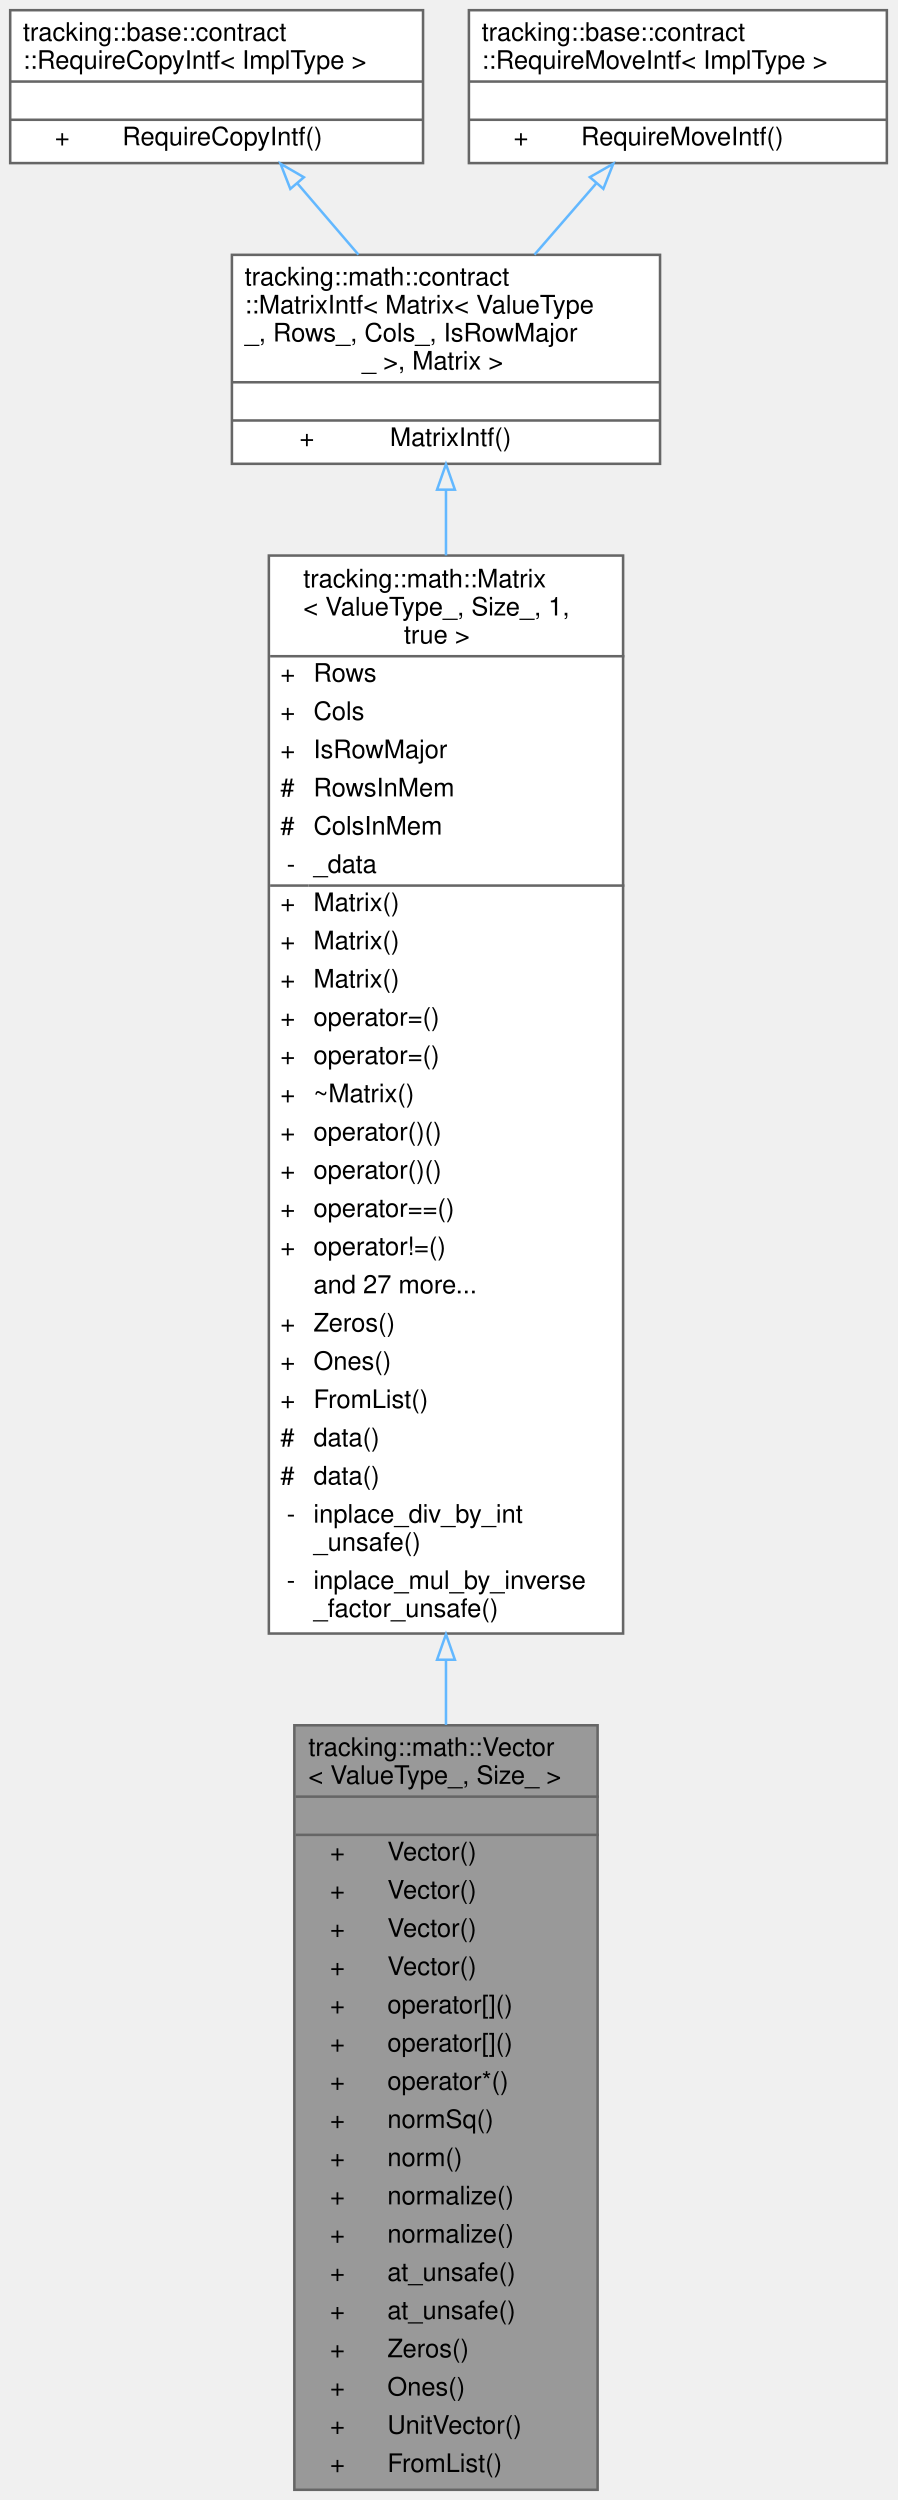
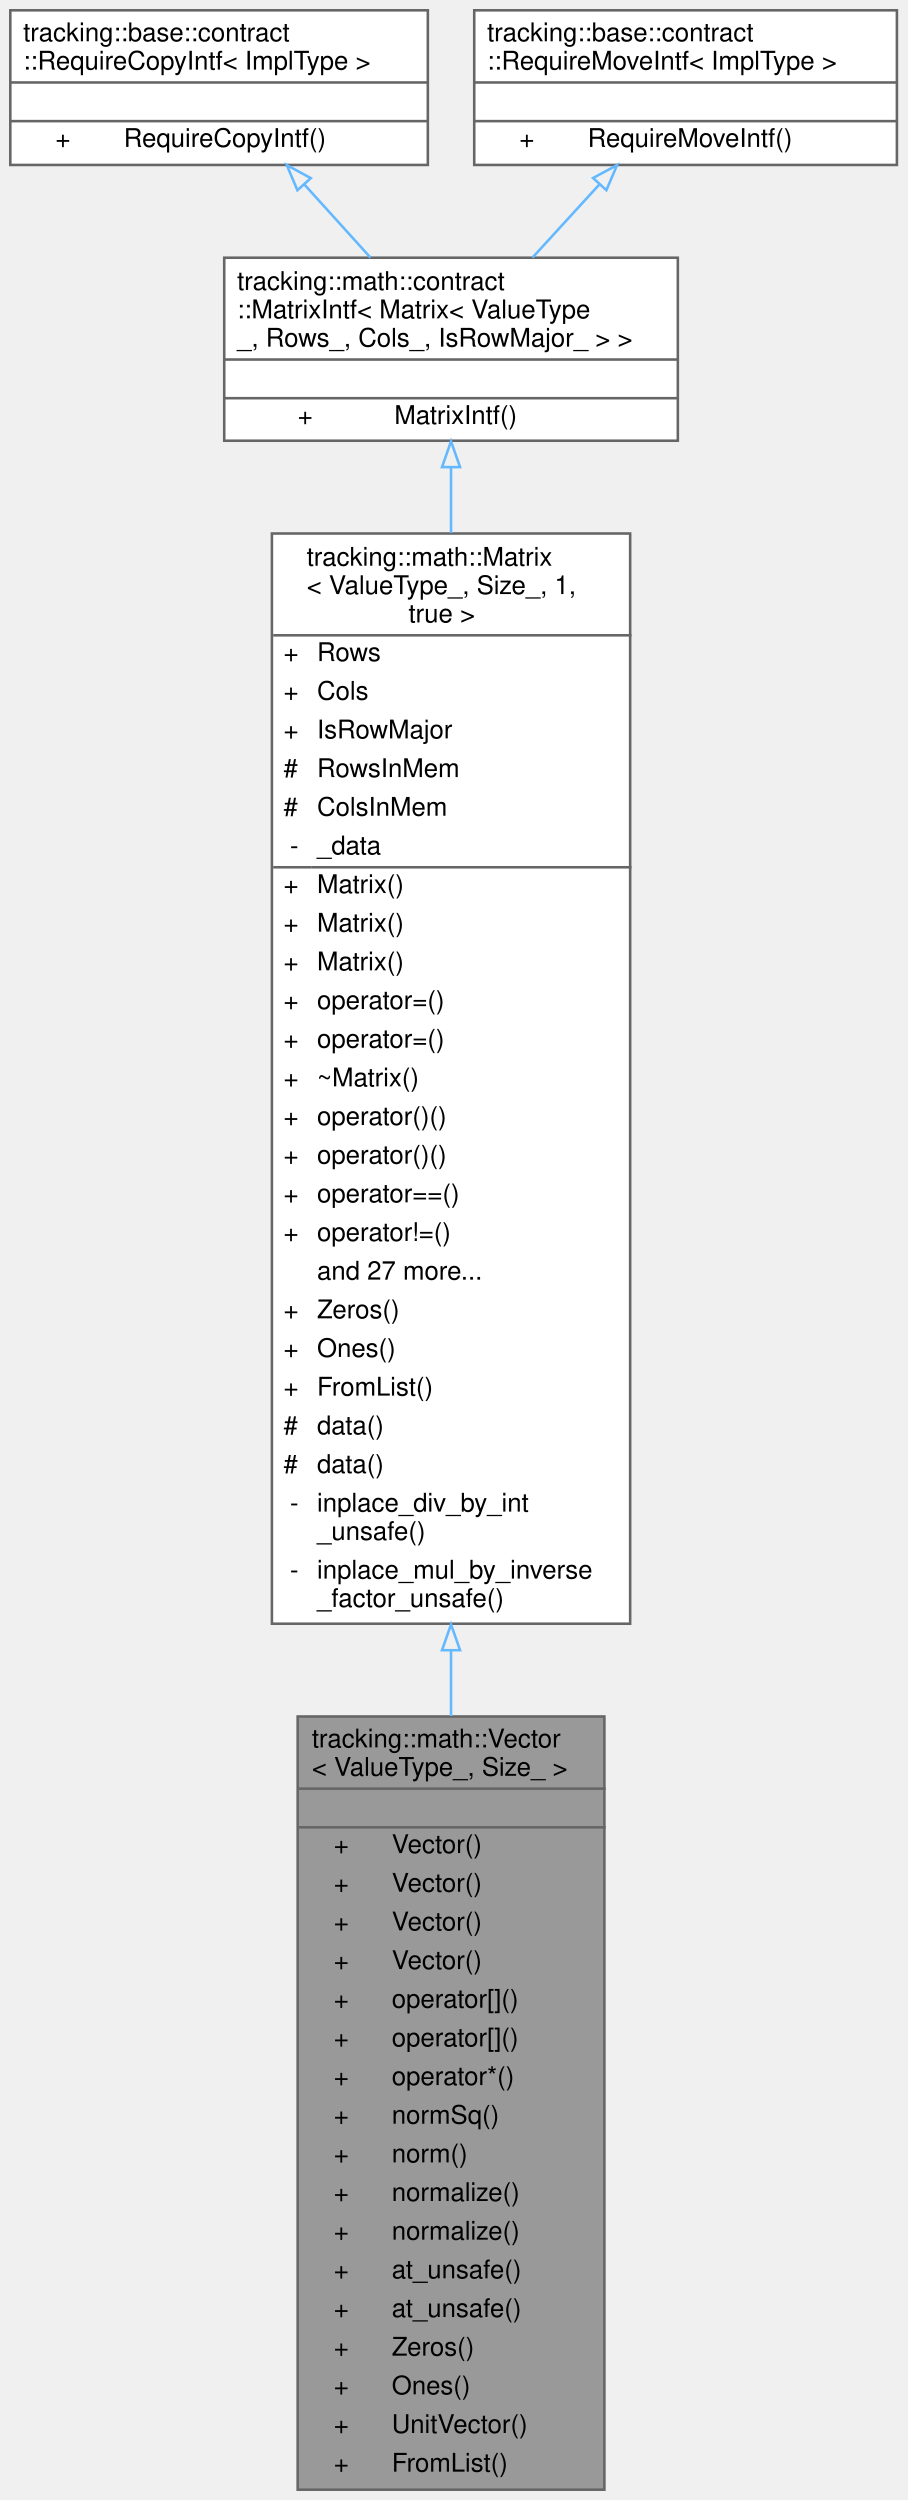
- <svg xmlns="http://www.w3.org/2000/svg" xmlns:xlink="http://www.w3.org/1999/xlink" width="352pt" height="981pt" viewBox="0.00 0.00 352.00 981.00">
-   <g id="graph0" class="graph" transform="scale(1 1) rotate(0) translate(4 977)">
+ <svg xmlns="http://www.w3.org/2000/svg" xmlns:xlink="http://www.w3.org/1999/xlink" width="352pt" height="970pt" viewBox="0.00 0.00 352.00 970.00">
+   <g id="graph0" class="graph" transform="scale(1 1) rotate(0) translate(4 966)">
    <g id="Node000001" class="node">
      <g id="a_Node000001">
        <a xlink:title="A column vector class template, specializing Matrix for single-column matrixes.">
          <polygon fill="#999999" stroke="transparent" points="230.5,-300 111.5,-300 111.5,0 230.5,0 230.5,-300" />
          <text text-anchor="start" x="117" y="-288" font-family="Helvetica,sans-Serif" font-size="10.00">tracking::math::Vector</text>
          <text text-anchor="start" x="117" y="-277" font-family="Helvetica,sans-Serif" font-size="10.00">&lt; ValueType_, Size_ &gt;</text>
          <text text-anchor="start" x="169.5" y="-262" font-family="Helvetica,sans-Serif" font-size="10.00"> </text>
          <text text-anchor="start" x="125.5" y="-247" font-family="Helvetica,sans-Serif" font-size="10.00">+</text>
          <text text-anchor="start" x="148" y="-247" font-family="Helvetica,sans-Serif" font-size="10.00">Vector()</text>
          <text text-anchor="start" x="125.5" y="-232" font-family="Helvetica,sans-Serif" font-size="10.00">+</text>
          <text text-anchor="start" x="148" y="-232" font-family="Helvetica,sans-Serif" font-size="10.00">Vector()</text>
          <text text-anchor="start" x="125.5" y="-217" font-family="Helvetica,sans-Serif" font-size="10.00">+</text>
          <text text-anchor="start" x="148" y="-217" font-family="Helvetica,sans-Serif" font-size="10.00">Vector()</text>
          <text text-anchor="start" x="125.5" y="-202" font-family="Helvetica,sans-Serif" font-size="10.00">+</text>
          <text text-anchor="start" x="148" y="-202" font-family="Helvetica,sans-Serif" font-size="10.00">Vector()</text>
          <text text-anchor="start" x="125.5" y="-187" font-family="Helvetica,sans-Serif" font-size="10.00">+</text>
          <text text-anchor="start" x="148" y="-187" font-family="Helvetica,sans-Serif" font-size="10.00">operator[]()</text>
          <text text-anchor="start" x="125.5" y="-172" font-family="Helvetica,sans-Serif" font-size="10.00">+</text>
          <text text-anchor="start" x="148" y="-172" font-family="Helvetica,sans-Serif" font-size="10.00">operator[]()</text>
          <text text-anchor="start" x="125.5" y="-157" font-family="Helvetica,sans-Serif" font-size="10.00">+</text>
          <text text-anchor="start" x="148" y="-157" font-family="Helvetica,sans-Serif" font-size="10.00">operator*()</text>
          <text text-anchor="start" x="125.5" y="-142" font-family="Helvetica,sans-Serif" font-size="10.00">+</text>
          <text text-anchor="start" x="148" y="-142" font-family="Helvetica,sans-Serif" font-size="10.00">normSq()</text>
          <text text-anchor="start" x="125.5" y="-127" font-family="Helvetica,sans-Serif" font-size="10.00">+</text>
          <text text-anchor="start" x="148" y="-127" font-family="Helvetica,sans-Serif" font-size="10.00">norm()</text>
          <text text-anchor="start" x="125.5" y="-112" font-family="Helvetica,sans-Serif" font-size="10.00">+</text>
          <text text-anchor="start" x="148" y="-112" font-family="Helvetica,sans-Serif" font-size="10.00">normalize()</text>
          <text text-anchor="start" x="125.5" y="-97" font-family="Helvetica,sans-Serif" font-size="10.00">+</text>
          <text text-anchor="start" x="148" y="-97" font-family="Helvetica,sans-Serif" font-size="10.00">normalize()</text>
          <text text-anchor="start" x="125.5" y="-82" font-family="Helvetica,sans-Serif" font-size="10.00">+</text>
          <text text-anchor="start" x="148" y="-82" font-family="Helvetica,sans-Serif" font-size="10.00">at_unsafe()</text>
          <text text-anchor="start" x="125.5" y="-67" font-family="Helvetica,sans-Serif" font-size="10.00">+</text>
          <text text-anchor="start" x="148" y="-67" font-family="Helvetica,sans-Serif" font-size="10.00">at_unsafe()</text>
          <text text-anchor="start" x="125.5" y="-52" font-family="Helvetica,sans-Serif" font-size="10.00">+</text>
          <text text-anchor="start" x="148" y="-52" font-family="Helvetica,sans-Serif" font-size="10.00">Zeros()</text>
          <text text-anchor="start" x="125.5" y="-37" font-family="Helvetica,sans-Serif" font-size="10.00">+</text>
          <text text-anchor="start" x="148" y="-37" font-family="Helvetica,sans-Serif" font-size="10.00">Ones()</text>
          <text text-anchor="start" x="125.5" y="-22" font-family="Helvetica,sans-Serif" font-size="10.00">+</text>
          <text text-anchor="start" x="148" y="-22" font-family="Helvetica,sans-Serif" font-size="10.00">UnitVector()</text>
          <text text-anchor="start" x="125.5" y="-7" font-family="Helvetica,sans-Serif" font-size="10.00">+</text>
          <text text-anchor="start" x="148" y="-7" font-family="Helvetica,sans-Serif" font-size="10.00">FromList()</text>
          <polygon fill="#666666" stroke="#666666" points="112,-272 112,-272 231,-272 231,-272 112,-272" />
          <polygon fill="#666666" stroke="#666666" points="112,-257 112,-257 231,-257 231,-257 112,-257" />
          <polygon fill="none" stroke="#666666" points="111.5,0 111.5,-300 230.5,-300 230.5,0 111.5,0" />
        </a>
      </g>
    </g>
    <g id="Node000002" class="node">
      <g id="a_Node000002">
        <a xlink:href="classtracking_1_1math_1_1Matrix.html" target="_top" xlink:title=" ">
          <polygon fill="white" stroke="transparent" points="240.5,-759 101.5,-759 101.5,-336 240.5,-336 240.5,-759" />
          <text text-anchor="start" x="115" y="-746.5" font-family="Helvetica,sans-Serif" font-size="10.00">tracking::math::Matrix</text>
          <text text-anchor="start" x="115" y="-735.5" font-family="Helvetica,sans-Serif" font-size="10.00">&lt; ValueType_, Size_, 1,</text>
          <text text-anchor="start" x="154.5" y="-724.5" font-family="Helvetica,sans-Serif" font-size="10.00"> true &gt;</text>
          <text text-anchor="start" x="106" y="-709.5" font-family="Helvetica,sans-Serif" font-size="10.00">+</text>
          <text text-anchor="start" x="119" y="-709.5" font-family="Helvetica,sans-Serif" font-size="10.00">Rows</text>
          <text text-anchor="start" x="106" y="-694.5" font-family="Helvetica,sans-Serif" font-size="10.00">+</text>
          <text text-anchor="start" x="119" y="-694.5" font-family="Helvetica,sans-Serif" font-size="10.00">Cols</text>
          <text text-anchor="start" x="106" y="-679.5" font-family="Helvetica,sans-Serif" font-size="10.00">+</text>
          <text text-anchor="start" x="119" y="-679.5" font-family="Helvetica,sans-Serif" font-size="10.00">IsRowMajor</text>
          <text text-anchor="start" x="106" y="-664.5" font-family="Helvetica,sans-Serif" font-size="10.00">#</text>
          <text text-anchor="start" x="119" y="-664.5" font-family="Helvetica,sans-Serif" font-size="10.00">RowsInMem</text>
          <text text-anchor="start" x="106" y="-649.5" font-family="Helvetica,sans-Serif" font-size="10.00">#</text>
          <text text-anchor="start" x="119" y="-649.5" font-family="Helvetica,sans-Serif" font-size="10.00">ColsInMem</text>
          <text text-anchor="start" x="108.5" y="-634.5" font-family="Helvetica,sans-Serif" font-size="10.00">-</text>
          <text text-anchor="start" x="119" y="-634.5" font-family="Helvetica,sans-Serif" font-size="10.00">_data</text>
          <text text-anchor="start" x="106" y="-619.5" font-family="Helvetica,sans-Serif" font-size="10.00">+</text>
          <text text-anchor="start" x="119" y="-619.5" font-family="Helvetica,sans-Serif" font-size="10.00">Matrix()</text>
          <text text-anchor="start" x="106" y="-604.5" font-family="Helvetica,sans-Serif" font-size="10.00">+</text>
          <text text-anchor="start" x="119" y="-604.5" font-family="Helvetica,sans-Serif" font-size="10.00">Matrix()</text>
          <text text-anchor="start" x="106" y="-589.5" font-family="Helvetica,sans-Serif" font-size="10.00">+</text>
          <text text-anchor="start" x="119" y="-589.5" font-family="Helvetica,sans-Serif" font-size="10.00">Matrix()</text>
          <text text-anchor="start" x="106" y="-574.5" font-family="Helvetica,sans-Serif" font-size="10.00">+</text>
          <text text-anchor="start" x="119" y="-574.5" font-family="Helvetica,sans-Serif" font-size="10.00">operator=()</text>
          <text text-anchor="start" x="106" y="-559.5" font-family="Helvetica,sans-Serif" font-size="10.00">+</text>
          <text text-anchor="start" x="119" y="-559.5" font-family="Helvetica,sans-Serif" font-size="10.00">operator=()</text>
          <text text-anchor="start" x="106" y="-544.5" font-family="Helvetica,sans-Serif" font-size="10.00">+</text>
          <text text-anchor="start" x="119" y="-544.5" font-family="Helvetica,sans-Serif" font-size="10.00">~Matrix()</text>
          <text text-anchor="start" x="106" y="-529.5" font-family="Helvetica,sans-Serif" font-size="10.00">+</text>
          <text text-anchor="start" x="119" y="-529.5" font-family="Helvetica,sans-Serif" font-size="10.00">operator()()</text>
          <text text-anchor="start" x="106" y="-514.5" font-family="Helvetica,sans-Serif" font-size="10.00">+</text>
          <text text-anchor="start" x="119" y="-514.5" font-family="Helvetica,sans-Serif" font-size="10.00">operator()()</text>
          <text text-anchor="start" x="106" y="-499.5" font-family="Helvetica,sans-Serif" font-size="10.00">+</text>
          <text text-anchor="start" x="119" y="-499.5" font-family="Helvetica,sans-Serif" font-size="10.00">operator==()</text>
          <text text-anchor="start" x="106" y="-484.5" font-family="Helvetica,sans-Serif" font-size="10.00">+</text>
          <text text-anchor="start" x="119" y="-484.5" font-family="Helvetica,sans-Serif" font-size="10.00">operator!=()</text>
          <text text-anchor="start" x="119" y="-469.5" font-family="Helvetica,sans-Serif" font-size="10.00">and 27 more...</text>
          <text text-anchor="start" x="106" y="-454.5" font-family="Helvetica,sans-Serif" font-size="10.00">+</text>
          <text text-anchor="start" x="119" y="-454.5" font-family="Helvetica,sans-Serif" font-size="10.00">Zeros()</text>
          <text text-anchor="start" x="106" y="-439.5" font-family="Helvetica,sans-Serif" font-size="10.00">+</text>
          <text text-anchor="start" x="119" y="-439.5" font-family="Helvetica,sans-Serif" font-size="10.00">Ones()</text>
          <text text-anchor="start" x="106" y="-424.5" font-family="Helvetica,sans-Serif" font-size="10.00">+</text>
          <text text-anchor="start" x="119" y="-424.5" font-family="Helvetica,sans-Serif" font-size="10.00">FromList()</text>
          <text text-anchor="start" x="106" y="-409.5" font-family="Helvetica,sans-Serif" font-size="10.00">#</text>
          <text text-anchor="start" x="119" y="-409.5" font-family="Helvetica,sans-Serif" font-size="10.00">data()</text>
          <text text-anchor="start" x="106" y="-394.5" font-family="Helvetica,sans-Serif" font-size="10.00">#</text>
          <text text-anchor="start" x="119" y="-394.5" font-family="Helvetica,sans-Serif" font-size="10.00">data()</text>
          <text text-anchor="start" x="108.5" y="-379.5" font-family="Helvetica,sans-Serif" font-size="10.00">-</text>
          <text text-anchor="start" x="119" y="-379.5" font-family="Helvetica,sans-Serif" font-size="10.00">inplace_div_by_int</text>
          <text text-anchor="start" x="119" y="-368.5" font-family="Helvetica,sans-Serif" font-size="10.00">_unsafe()</text>
          <text text-anchor="start" x="108.5" y="-353.5" font-family="Helvetica,sans-Serif" font-size="10.00">-</text>
          <text text-anchor="start" x="119" y="-353.5" font-family="Helvetica,sans-Serif" font-size="10.00">inplace_mul_by_inverse</text>
          <text text-anchor="start" x="119" y="-342.5" font-family="Helvetica,sans-Serif" font-size="10.00">_factor_unsafe()</text>
          <polygon fill="#666666" stroke="#666666" points="102,-719.5 102,-719.5 241,-719.5 241,-719.5 102,-719.5" />
          <polygon fill="#666666" stroke="#666666" points="102,-629.5 102,-629.5 117,-629.5 117,-629.5 102,-629.5" />
          <polygon fill="#666666" stroke="#666666" points="117,-629.5 117,-629.5 241,-629.5 241,-629.5 117,-629.5" />
          <polygon fill="none" stroke="#666666" points="101.5,-336 101.5,-759 240.5,-759 240.5,-336 101.5,-336" />
        </a>
      </g>
    </g>
    <g id="edge1_Node000001_Node000002" class="edge">
      <g id="a_edge1_Node000001_Node000002">
        <a xlink:title=" ">
          <path fill="none" stroke="#63b8ff" d="M171,-325.64C171,-317.06 171,-308.55 171,-300.16" />
          <polygon fill="none" stroke="#63b8ff" points="167.5,-325.72 171,-335.72 174.5,-325.72 167.5,-325.72" />
        </a>
      </g>
    </g>
    <g id="Node000003" class="node">
      <g id="a_Node000003">
        <a xlink:href="structtracking_1_1math_1_1contract_1_1MatrixIntf.html" target="_top" xlink:title=" ">
-           <polygon fill="white" stroke="transparent" points="255,-877 87,-877 87,-795 255,-795 255,-877" />
-           <text text-anchor="start" x="92" y="-865" font-family="Helvetica,sans-Serif" font-size="10.00">tracking::math::contract</text>
-           <text text-anchor="start" x="92" y="-854" font-family="Helvetica,sans-Serif" font-size="10.00">::MatrixIntf&lt; Matrix&lt; ValueType</text>
-           <text text-anchor="start" x="92" y="-843" font-family="Helvetica,sans-Serif" font-size="10.00">_, Rows_, Cols_, IsRowMajor</text>
-           <text text-anchor="start" x="138" y="-832" font-family="Helvetica,sans-Serif" font-size="10.00">_ &gt;, Matrix &gt;</text>
-           <text text-anchor="start" x="169" y="-817" font-family="Helvetica,sans-Serif" font-size="10.00"> </text>
-           <text text-anchor="start" x="113.5" y="-802" font-family="Helvetica,sans-Serif" font-size="10.00">+</text>
-           <text text-anchor="start" x="149" y="-802" font-family="Helvetica,sans-Serif" font-size="10.00">MatrixIntf()</text>
-           <polygon fill="#666666" stroke="#666666" points="87,-827 87,-827 255,-827 255,-827 87,-827" />
-           <polygon fill="#666666" stroke="#666666" points="87,-812 87,-812 255,-812 255,-812 87,-812" />
-           <polygon fill="none" stroke="#666666" points="87,-795 87,-877 255,-877 255,-795 87,-795" />
+           <polygon fill="white" stroke="transparent" points="259,-866 83,-866 83,-795 259,-795 259,-866" />
+           <text text-anchor="start" x="88" y="-853.5" font-family="Helvetica,sans-Serif" font-size="10.00">tracking::math::contract</text>
+           <text text-anchor="start" x="88" y="-842.5" font-family="Helvetica,sans-Serif" font-size="10.00">::MatrixIntf&lt; Matrix&lt; ValueType</text>
+           <text text-anchor="start" x="88" y="-831.5" font-family="Helvetica,sans-Serif" font-size="10.00">_, Rows_, Cols_, IsRowMajor_ &gt; &gt;</text>
+           <text text-anchor="start" x="169" y="-816.5" font-family="Helvetica,sans-Serif" font-size="10.00"> </text>
+           <text text-anchor="start" x="111.5" y="-801.5" font-family="Helvetica,sans-Serif" font-size="10.00">+</text>
+           <text text-anchor="start" x="149" y="-801.5" font-family="Helvetica,sans-Serif" font-size="10.00">MatrixIntf()</text>
+           <polygon fill="#666666" stroke="#666666" points="83,-826.5 83,-826.5 259,-826.5 259,-826.5 83,-826.5" />
+           <polygon fill="#666666" stroke="#666666" points="83,-811.5 83,-811.5 259,-811.5 259,-811.5 83,-811.5" />
+           <polygon fill="none" stroke="#666666" points="83,-795 83,-866 259,-866 259,-795 83,-795" />
        </a>
      </g>
    </g>
    <g id="edge2_Node000002_Node000003" class="edge">
      <g id="a_edge2_Node000002_Node000003">
        <a xlink:title=" ">
-           <path fill="none" stroke="#63b8ff" d="M171,-784.79C171,-776.83 171,-768.18 171,-759.07" />
-           <polygon fill="none" stroke="#63b8ff" points="167.5,-784.86 171,-794.86 174.5,-784.86 167.5,-784.86" />
+           <path fill="none" stroke="#63b8ff" d="M171,-784.62C171,-776.83 171,-768.29 171,-759.23" />
+           <polygon fill="none" stroke="#63b8ff" points="167.5,-784.76 171,-794.76 174.5,-784.76 167.5,-784.76" />
        </a>
      </g>
    </g>
    <g id="Node000004" class="node">
      <g id="a_Node000004">
        <a xlink:href="classtracking_1_1base_1_1contract_1_1RequireCopyIntf.html" target="_top" xlink:title=" ">
-           <polygon fill="white" stroke="transparent" points="162,-973 0,-973 0,-913 162,-913 162,-973" />
-           <text text-anchor="start" x="5" y="-961" font-family="Helvetica,sans-Serif" font-size="10.00">tracking::base::contract</text>
-           <text text-anchor="start" x="5" y="-950" font-family="Helvetica,sans-Serif" font-size="10.00">::RequireCopyIntf&lt; ImplType &gt;</text>
-           <text text-anchor="start" x="79" y="-935" font-family="Helvetica,sans-Serif" font-size="10.00"> </text>
-           <text text-anchor="start" x="17.5" y="-920" font-family="Helvetica,sans-Serif" font-size="10.00">+</text>
-           <text text-anchor="start" x="44" y="-920" font-family="Helvetica,sans-Serif" font-size="10.00">RequireCopyIntf()</text>
-           <polygon fill="#666666" stroke="#666666" points="0,-945 0,-945 162,-945 162,-945 0,-945" />
-           <polygon fill="#666666" stroke="#666666" points="0,-930 0,-930 162,-930 162,-930 0,-930" />
-           <polygon fill="none" stroke="#666666" points="0,-913 0,-973 162,-973 162,-913 0,-913" />
+           <polygon fill="white" stroke="transparent" points="162,-962 0,-962 0,-902 162,-902 162,-962" />
+           <text text-anchor="start" x="5" y="-950" font-family="Helvetica,sans-Serif" font-size="10.00">tracking::base::contract</text>
+           <text text-anchor="start" x="5" y="-939" font-family="Helvetica,sans-Serif" font-size="10.00">::RequireCopyIntf&lt; ImplType &gt;</text>
+           <text text-anchor="start" x="79" y="-924" font-family="Helvetica,sans-Serif" font-size="10.00"> </text>
+           <text text-anchor="start" x="17.5" y="-909" font-family="Helvetica,sans-Serif" font-size="10.00">+</text>
+           <text text-anchor="start" x="44" y="-909" font-family="Helvetica,sans-Serif" font-size="10.00">RequireCopyIntf()</text>
+           <polygon fill="#666666" stroke="#666666" points="0,-934 0,-934 162,-934 162,-934 0,-934" />
+           <polygon fill="#666666" stroke="#666666" points="0,-919 0,-919 162,-919 162,-919 0,-919" />
+           <polygon fill="none" stroke="#666666" points="0,-902 0,-962 162,-962 162,-902 0,-902" />
        </a>
      </g>
    </g>
    <g id="edge3_Node000003_Node000004" class="edge">
      <g id="a_edge3_Node000003_Node000004">
        <a xlink:title=" ">
-           <path fill="none" stroke="#63b8ff" d="M112.71,-905.01C120.45,-895.97 128.78,-886.26 136.65,-877.08" />
-           <polygon fill="none" stroke="#63b8ff" points="109.92,-902.88 106.07,-912.75 115.24,-907.44 109.92,-902.88" />
+           <path fill="none" stroke="#63b8ff" d="M114.14,-894.36C122.52,-885.1 131.48,-875.19 139.76,-866.04" />
+           <polygon fill="none" stroke="#63b8ff" points="111.39,-892.19 107.27,-901.95 116.58,-896.88 111.39,-892.19" />
        </a>
      </g>
    </g>
    <g id="Node000005" class="node">
      <g id="a_Node000005">
        <a xlink:href="classtracking_1_1base_1_1contract_1_1RequireMoveIntf.html" target="_top" xlink:title=" ">
-           <polygon fill="white" stroke="transparent" points="344,-973 180,-973 180,-913 344,-913 344,-973" />
-           <text text-anchor="start" x="185" y="-961" font-family="Helvetica,sans-Serif" font-size="10.00">tracking::base::contract</text>
-           <text text-anchor="start" x="185" y="-950" font-family="Helvetica,sans-Serif" font-size="10.00">::RequireMoveIntf&lt; ImplType &gt;</text>
-           <text text-anchor="start" x="260" y="-935" font-family="Helvetica,sans-Serif" font-size="10.00"> </text>
-           <text text-anchor="start" x="197.5" y="-920" font-family="Helvetica,sans-Serif" font-size="10.00">+</text>
-           <text text-anchor="start" x="224" y="-920" font-family="Helvetica,sans-Serif" font-size="10.00">RequireMoveIntf()</text>
-           <polygon fill="#666666" stroke="#666666" points="180,-945 180,-945 344,-945 344,-945 180,-945" />
-           <polygon fill="#666666" stroke="#666666" points="180,-930 180,-930 344,-930 344,-930 180,-930" />
-           <polygon fill="none" stroke="#666666" points="180,-913 180,-973 344,-973 344,-913 180,-913" />
+           <polygon fill="white" stroke="transparent" points="344,-962 180,-962 180,-902 344,-902 344,-962" />
+           <text text-anchor="start" x="185" y="-950" font-family="Helvetica,sans-Serif" font-size="10.00">tracking::base::contract</text>
+           <text text-anchor="start" x="185" y="-939" font-family="Helvetica,sans-Serif" font-size="10.00">::RequireMoveIntf&lt; ImplType &gt;</text>
+           <text text-anchor="start" x="260" y="-924" font-family="Helvetica,sans-Serif" font-size="10.00"> </text>
+           <text text-anchor="start" x="197.5" y="-909" font-family="Helvetica,sans-Serif" font-size="10.00">+</text>
+           <text text-anchor="start" x="224" y="-909" font-family="Helvetica,sans-Serif" font-size="10.00">RequireMoveIntf()</text>
+           <polygon fill="#666666" stroke="#666666" points="180,-934 180,-934 344,-934 344,-934 180,-934" />
+           <polygon fill="#666666" stroke="#666666" points="180,-919 180,-919 344,-919 344,-919 180,-919" />
+           <polygon fill="none" stroke="#666666" points="180,-902 180,-962 344,-962 344,-902 180,-902" />
        </a>
      </g>
    </g>
    <g id="edge4_Node000003_Node000005" class="edge">
      <g id="a_edge4_Node000003_Node000005">
        <a xlink:title=" ">
-           <path fill="none" stroke="#63b8ff" d="M229.94,-905.01C222.11,-895.97 213.69,-886.26 205.73,-877.08" />
-           <polygon fill="none" stroke="#63b8ff" points="227.46,-907.49 236.65,-912.75 232.75,-902.9 227.46,-907.49" />
+           <path fill="none" stroke="#63b8ff" d="M228.49,-894.36C220.02,-885.1 210.96,-875.19 202.59,-866.04" />
+           <polygon fill="none" stroke="#63b8ff" points="226.1,-896.94 235.43,-901.95 231.27,-892.21 226.1,-896.94" />
        </a>
      </g>
    </g>
  </g>
</svg>
